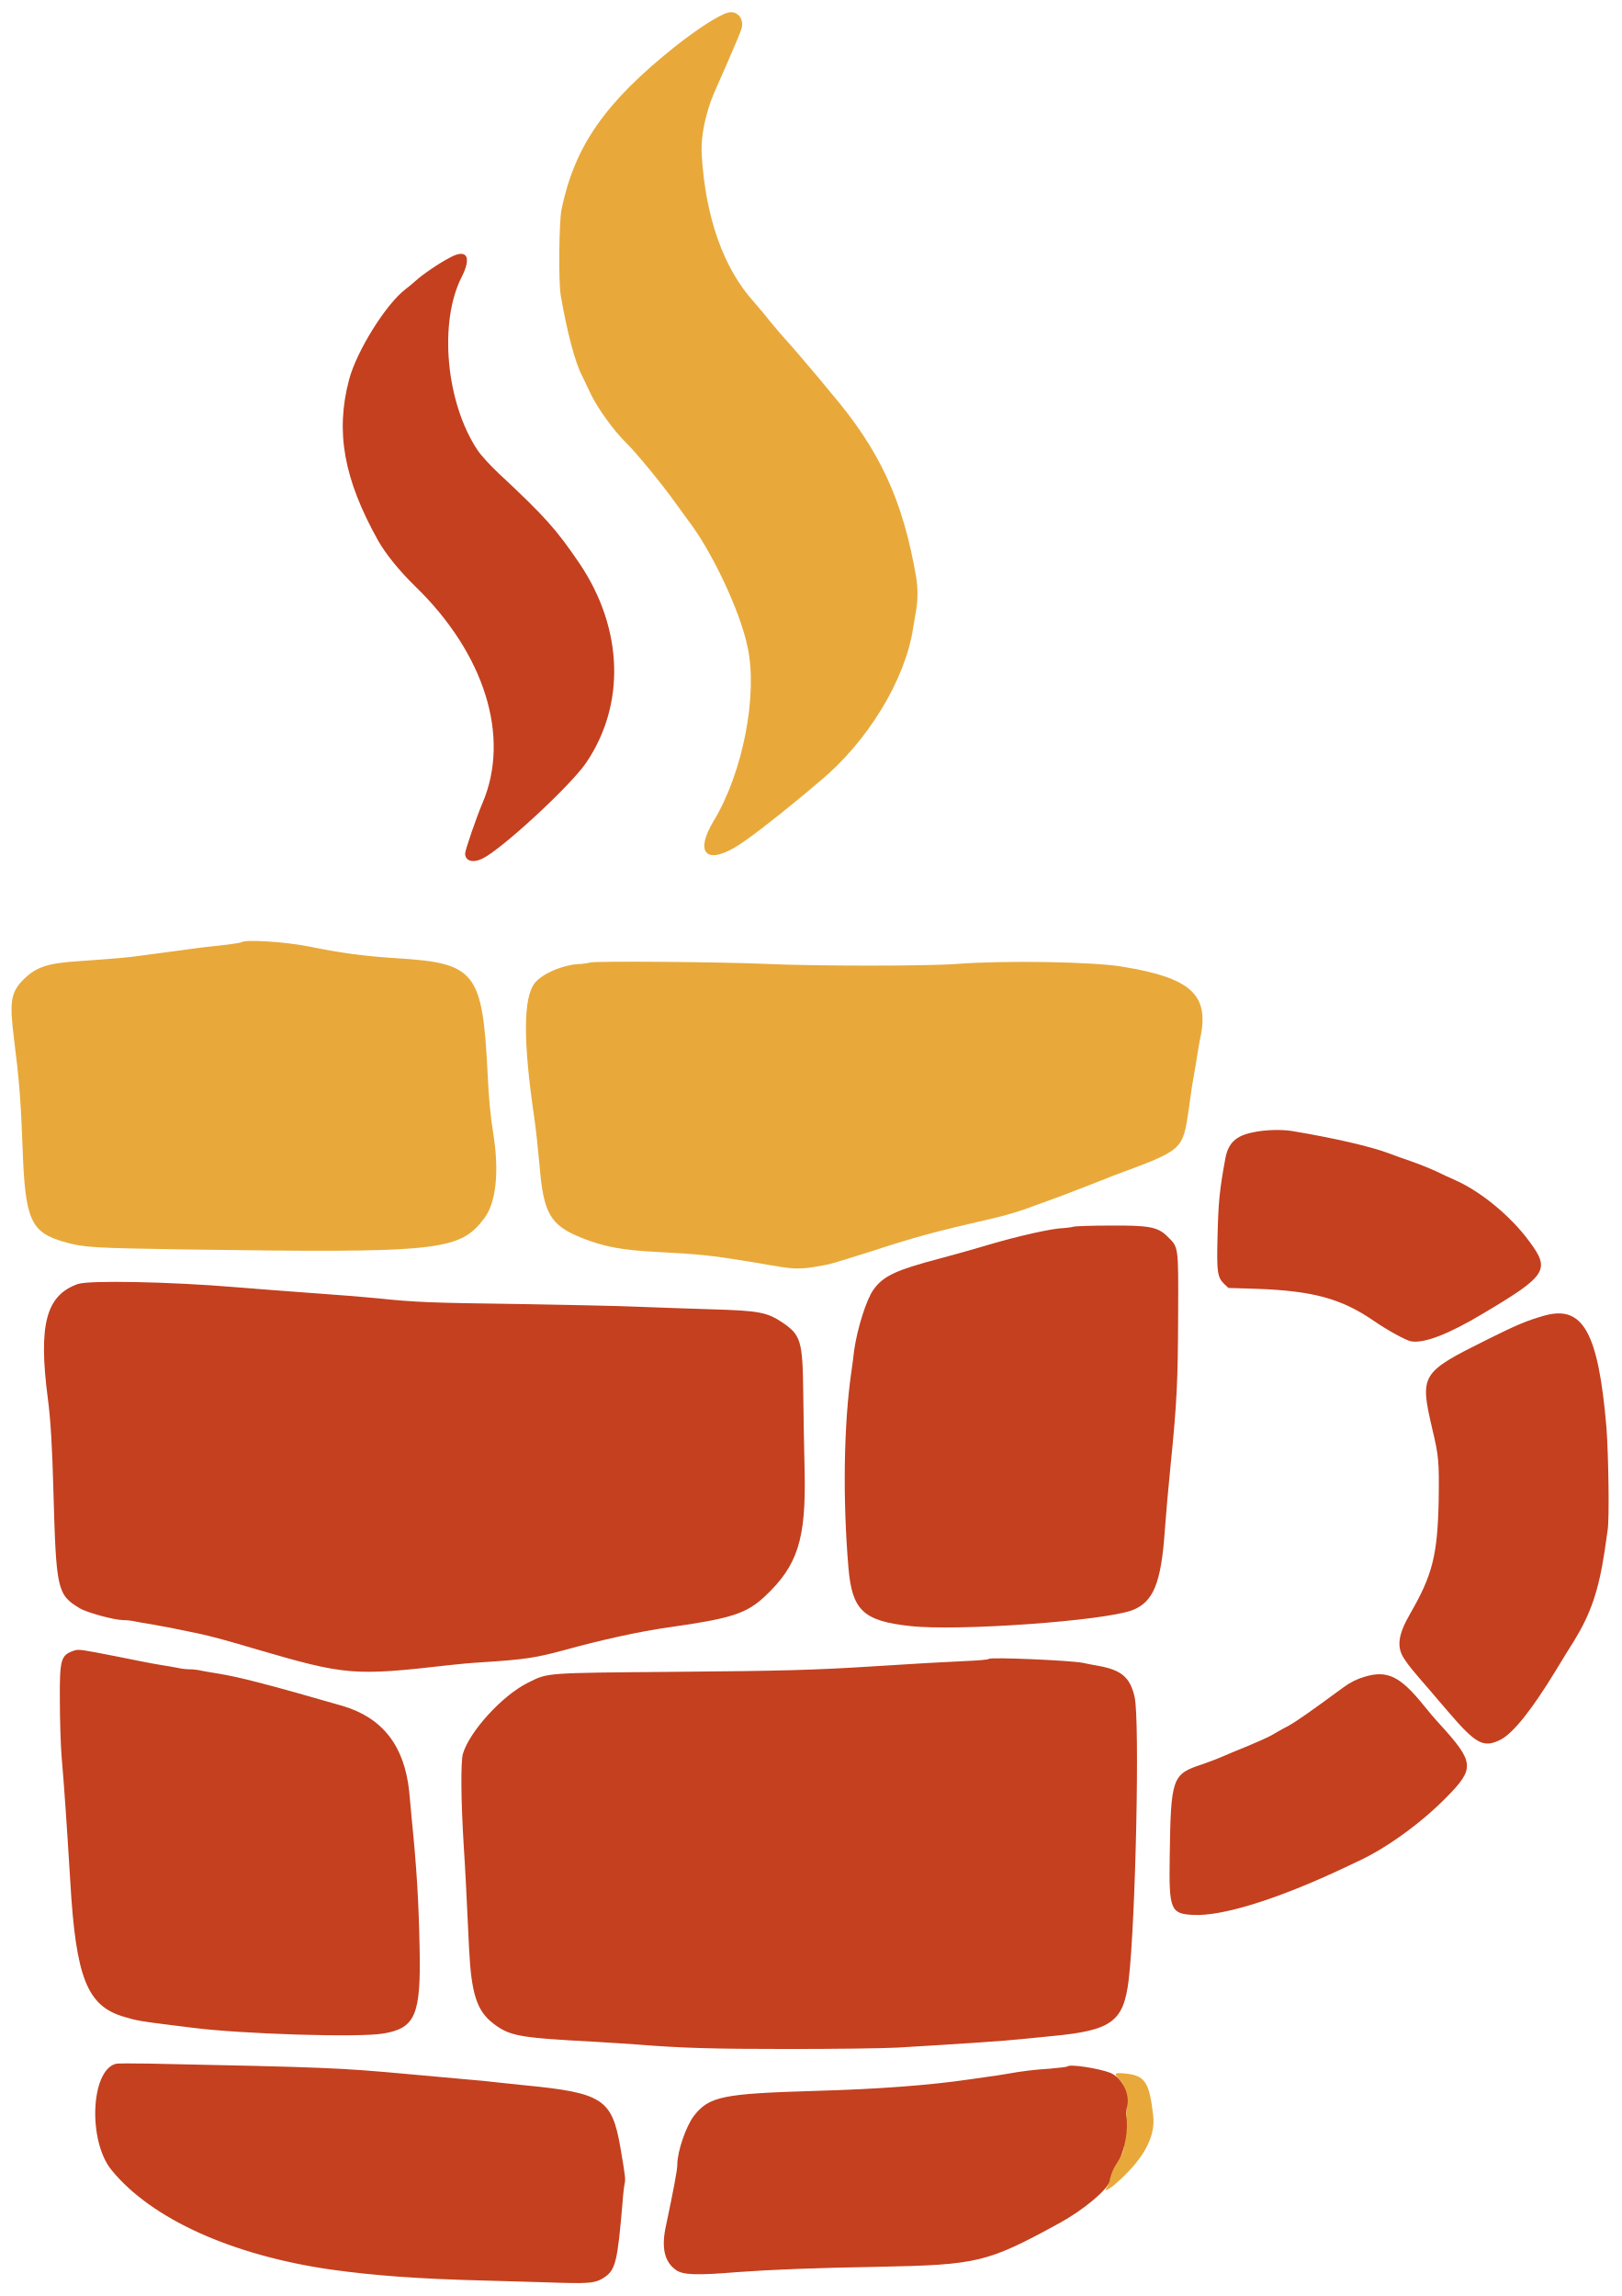
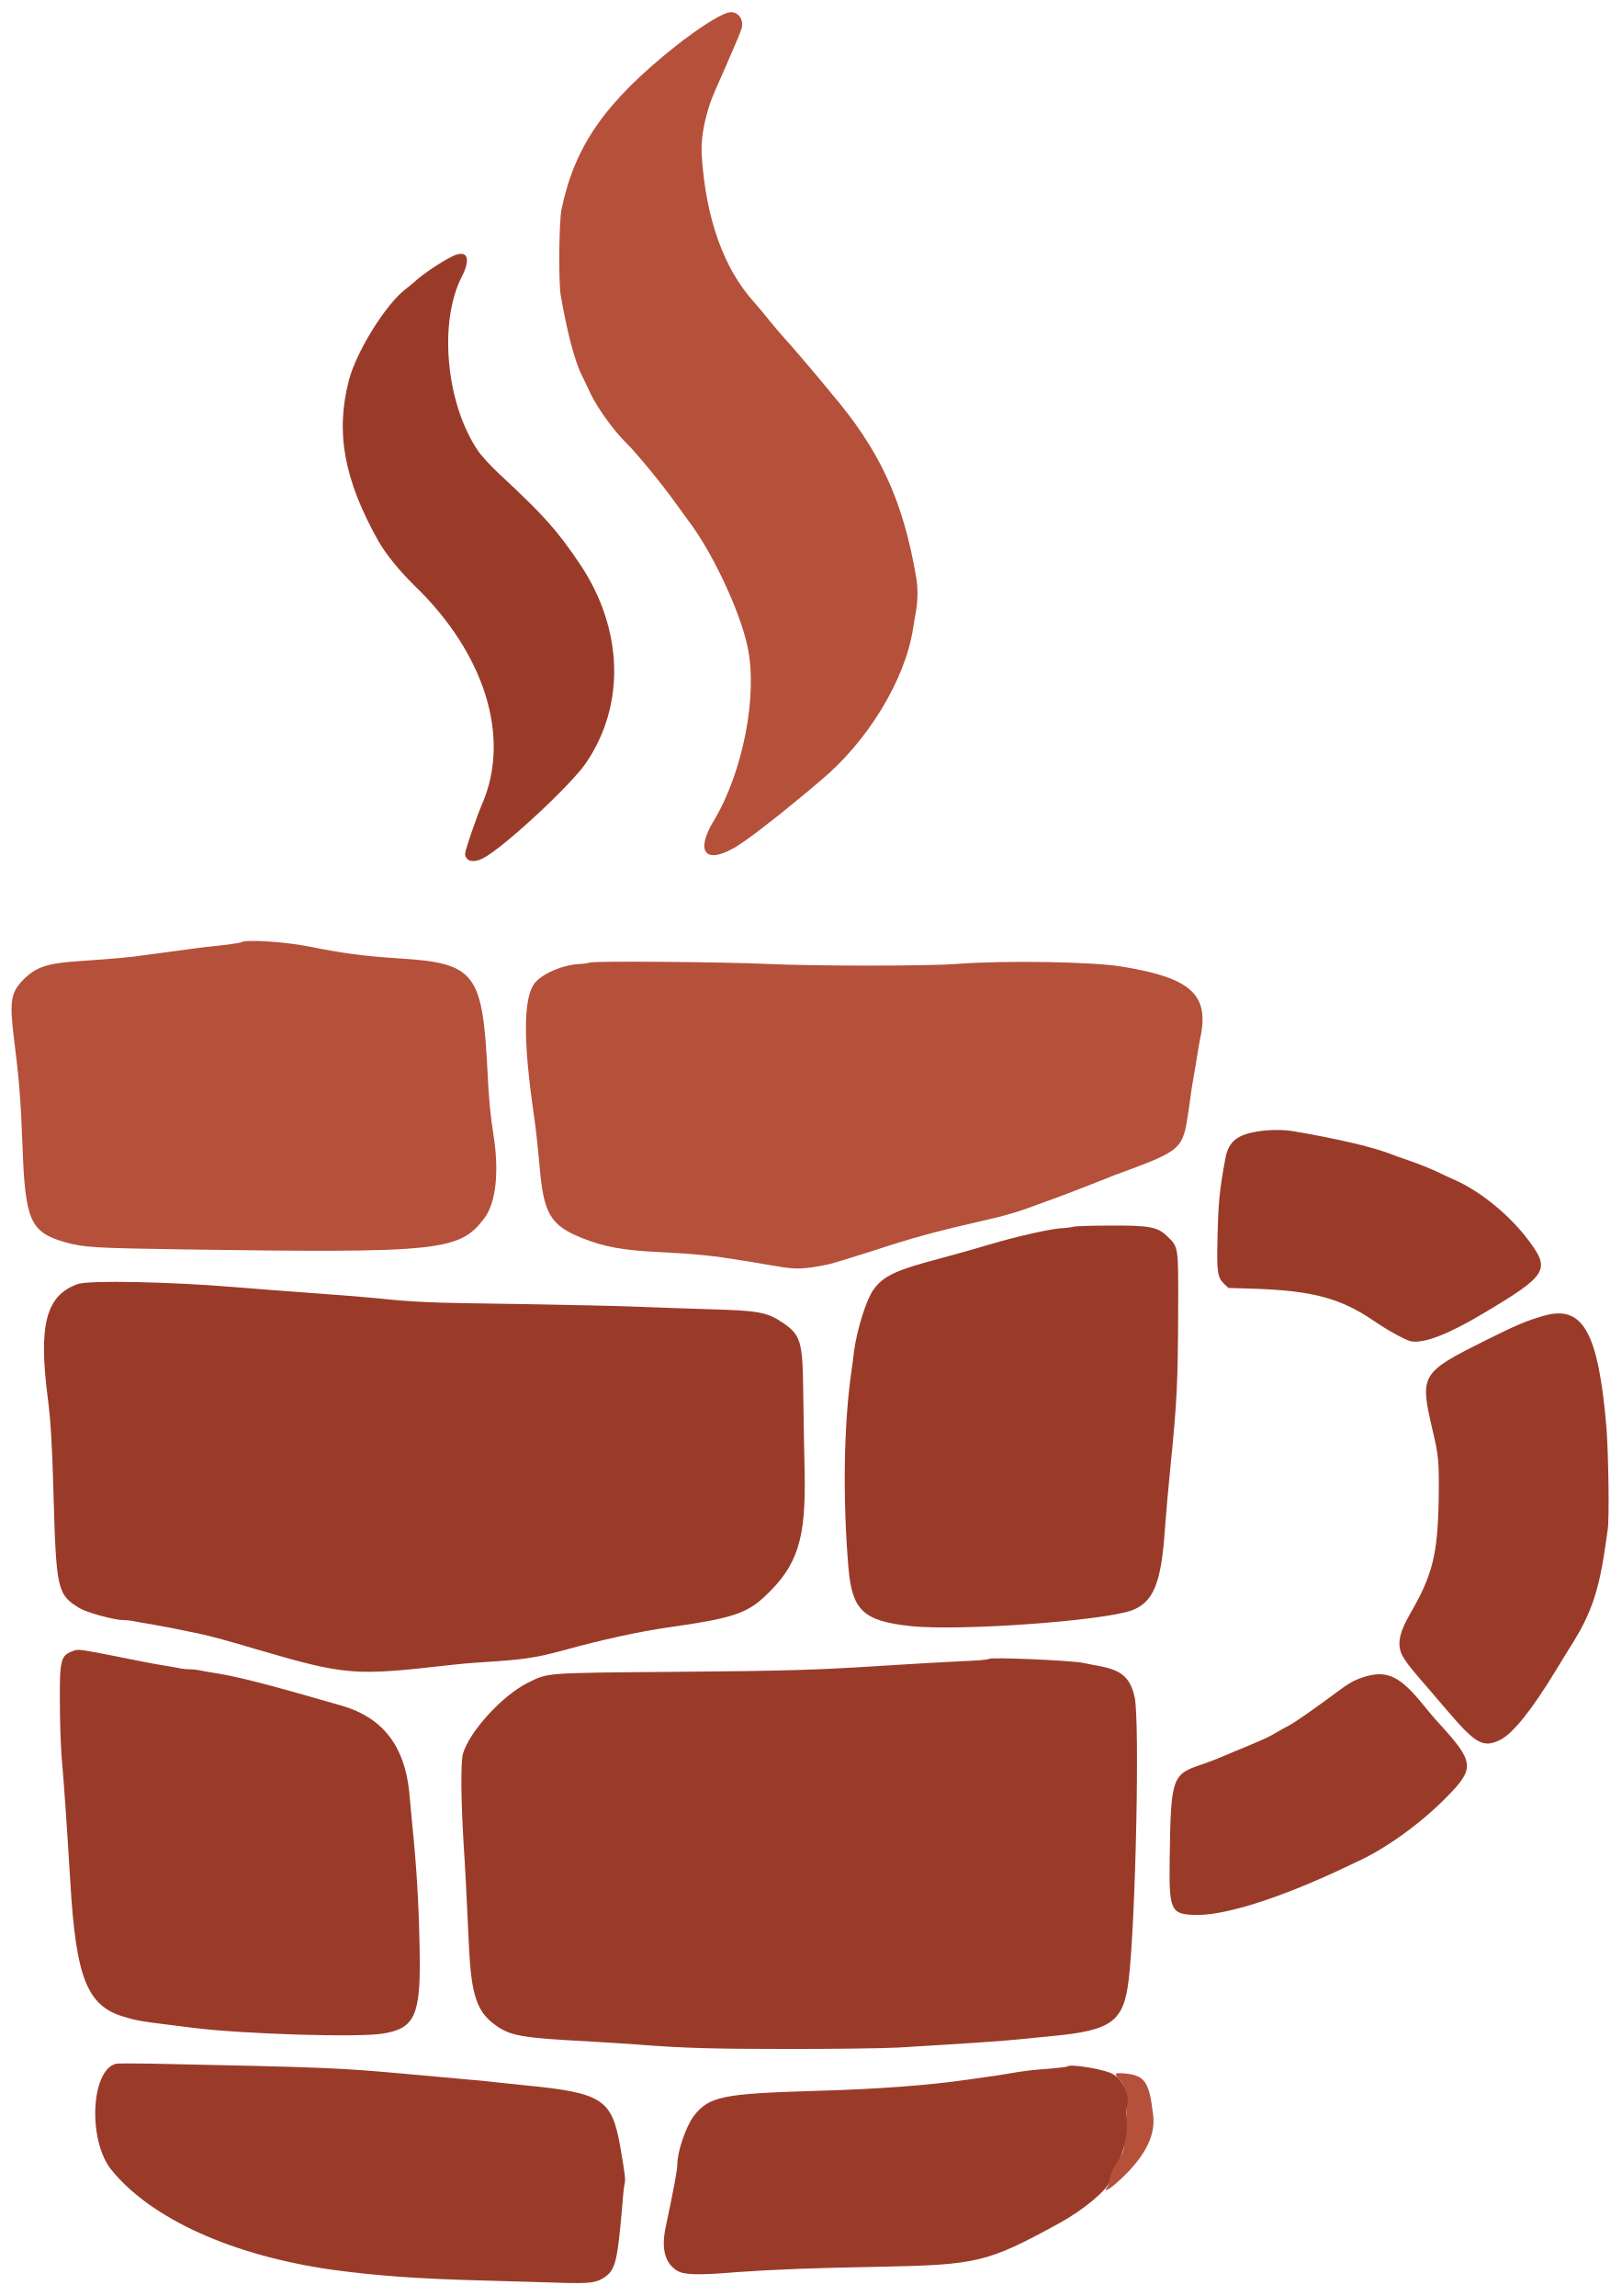
<svg xmlns="http://www.w3.org/2000/svg" viewBox="1216 106 577 817" width="577" height="817">
-   <path d="M 1475 110.5 C 1471.7 111.4, 1464.3 116.2, 1456.4 122.4 C 1431.3 142.4, 1420.5 157.9, 1415.8 180.5 C 1414.9 184.8, 1414.7 206.2, 1415.5 211 C 1417.7 223.8, 1420.5 234.6, 1423 239.5 C 1423.5 240.5, 1424.9 243.4, 1426.1 246 C 1428.7 251.4, 1434.4 259.3, 1439 263.8 C 1442.3 267, 1451.6 278.3, 1456 284.5 C 1457.5 286.6, 1459.6 289.5, 1460.8 291.1 C 1469.3 302.1, 1479.4 323.6, 1482 336.2 C 1485.7 353.4, 1480.3 380.9, 1470 398 C 1463.3 409, 1466.9 413.7, 1477.4 407.6 C 1481.8 405, 1490.5 398.3, 1502 388.8 C 1503.3 387.7, 1505.9 385.5, 1507.8 383.9 C 1524.6 370, 1538.1 348, 1540.9 329.5 C 1541.3 327.4, 1541.7 324.5, 1542 323 C 1542.6 319.4, 1542.6 315.1, 1542 311.5 C 1537.3 284, 1529.1 266.2, 1511.5 245.6 C 1510.3 244.1, 1508.4 241.8, 1507.3 240.5 C 1501.7 233.9, 1498 229.5, 1495.5 226.8 C 1494 225.1, 1491.4 222.1, 1489.7 220 C 1488.1 217.9, 1485.6 215, 1484.3 213.5 C 1473.5 201.6, 1467.1 183.6, 1465.7 161.4 C 1465.4 156.3, 1466.1 151.1, 1468.1 144.5 C 1469 141.4, 1469.7 139.9, 1474.3 129.5 C 1478.7 119.3, 1479.4 117.7, 1479.9 116 C 1480.8 112.6, 1478.2 109.6, 1475 110.5 M 1301.9 441.3 C 1301.7 441.4, 1299.6 441.8, 1297.2 442.1 C 1291.5 442.7, 1286.3 443.3, 1281.5 444 C 1279.4 444.3, 1276.1 444.7, 1274 445 C 1271.9 445.3, 1268.6 445.7, 1266.5 446 C 1262.8 446.6, 1256.9 447.1, 1244.3 448 C 1232.9 448.7, 1228.9 450.1, 1224.5 454.4 C 1219.8 459.1, 1219.3 462.3, 1221 475.8 C 1222.8 490, 1223.4 497.5, 1224 513.5 C 1224.9 540.3, 1226.8 544.5, 1239.1 548 C 1245.8 549.9, 1249.4 550.1, 1281.8 550.6 C 1372.9 551.9, 1379.5 551.2, 1388.4 539.4 C 1392.5 533.9, 1393.7 522.8, 1391.5 509.3 C 1390.5 502.9, 1389.9 496.9, 1389.5 488 C 1387.7 451.9, 1385.2 448.7, 1357.5 447 C 1345.2 446.2, 1337.9 445.2, 1325.9 442.8 C 1317.5 441.1, 1303 440.2, 1301.9 441.3 M 1426 448.5 C 1425.3 448.7, 1423.9 448.9, 1422.8 449 C 1416.7 449.1, 1408.9 452.4, 1406.2 455.9 C 1402.2 461.1, 1402.1 476.4, 1406 503 C 1406.7 507.8, 1407.4 514.4, 1408 521 C 1409.4 537.8, 1411.8 542, 1423 546.5 C 1431 549.7, 1437.7 550.9, 1450 551.5 C 1464.1 552.2, 1470.2 552.9, 1479.9 554.5 C 1481.6 554.8, 1484.4 555.2, 1486.1 555.5 C 1487.8 555.8, 1490.5 556.3, 1492 556.5 C 1499.3 557.8, 1501.8 557.7, 1510.8 555.9 C 1512.1 555.6, 1518.7 553.6, 1525.3 551.5 C 1541.9 546.1, 1547.3 544.6, 1570.3 539.3 C 1573.6 538.5, 1578.1 537.2, 1580.3 536.4 C 1582.5 535.6, 1586.1 534.3, 1588.3 533.5 C 1590.6 532.7, 1596.2 530.6, 1600.8 528.8 C 1605.5 527, 1610.7 524.9, 1612.5 524.2 C 1637.1 515.1, 1636.8 515.4, 1639 500.6 C 1639.3 498.6, 1639.7 495.4, 1640 493.4 C 1640.3 491.4, 1640.8 488.7, 1641 487.5 C 1641.2 486.3, 1641.7 483.6, 1642 481.5 C 1642.3 479.4, 1642.8 476.8, 1643 475.7 C 1646.5 460.1, 1640 454, 1615.5 450 C 1605.1 448.2, 1573.4 447.7, 1556.5 449 C 1546.2 449.8, 1506 449.8, 1488.8 449 C 1473.4 448.3, 1427.7 447.9, 1426 448.5 M 1613 844.1 C 1613 844.5, 1613.7 845.4, 1614.4 846.1 C 1616.9 848.5, 1617.3 853.1, 1616.2 867 C 1615.9 871.5, 1615.7 871.9, 1613.7 875 C 1612.3 877.1, 1611.3 879.2, 1611 881 C 1610.7 882.4, 1610.2 884, 1609.9 884.3 C 1608.4 886.1, 1610.3 885.4, 1612.9 883.1 C 1622.8 874.5, 1627.3 866.4, 1626.3 858.6 C 1624.9 846.7, 1623.4 844.5, 1616.1 843.8 C 1613.8 843.6, 1613 843.7, 1613 844.1" fill="#E8A93A" fill-rule="evenodd" />
-   <path d="M 1376.2 197.6 C 1372.3 199.6, 1366.3 203.7, 1363.8 206 C 1362.7 207, 1361.1 208.3, 1360.3 208.9 C 1353.4 214.1, 1342.9 230.9, 1340.2 241.1 C 1335.3 259.7, 1338.3 276.4, 1350.5 298.3 C 1353.3 303.2, 1357.9 308.9, 1363.6 314.5 C 1388.5 338.6, 1397.7 368.2, 1387.7 391.7 C 1385.6 396.6, 1381.5 408.5, 1381.5 409.7 C 1381.5 412.4, 1384.3 413.2, 1387.7 411.5 C 1394.5 408.2, 1418.9 385.7, 1424.5 377.5 C 1438.6 356.8, 1437.8 329.9, 1422.4 306.8 C 1414 294.4, 1409.9 289.8, 1393.5 274.5 C 1390.7 271.9, 1387.3 268.2, 1386 266.3 C 1374.7 249.5, 1372 220.7, 1380.3 204.5 C 1383.9 197.4, 1382.1 194.4, 1376.2 197.6 M 1661.5 509 C 1655.7 510.2, 1653 512.8, 1652 518.2 C 1649.9 529.6, 1649.5 533.7, 1649.2 546.6 C 1648.9 558.6, 1649.2 560.5, 1651.5 562.8 L 1653.1 564.3 1662.9 564.6 C 1682.9 565.3, 1693.2 568, 1704.8 576 C 1709.6 579.3, 1716.3 583, 1718.1 583.3 C 1722.8 584.1, 1731.5 580.7, 1743.7 573.4 C 1766.4 559.9, 1767.7 557.9, 1760.2 547.8 C 1753.7 538.9, 1743 530, 1733.7 525.9 C 1732.1 525.2, 1729 523.8, 1726.8 522.7 C 1724.6 521.7, 1720.6 520.1, 1718 519.2 C 1715.4 518.3, 1711.7 517, 1709.9 516.3 C 1703.8 514, 1690.9 511, 1676 508.5 C 1671.9 507.8, 1665.8 508, 1661.5 509 M 1598 542.5 C 1597.3 542.7, 1595.8 542.9, 1594.5 543 C 1590.8 543, 1578.3 545.8, 1567.5 549 C 1561.9 550.7, 1554.2 552.8, 1550.5 553.8 C 1534.9 557.9, 1530.3 560, 1526.8 564.9 C 1524.3 568.3, 1521 578.8, 1519.9 586.6 C 1519.7 588.5, 1519.3 591.6, 1519 593.6 C 1516.2 612.6, 1515.8 639.4, 1517.9 664 C 1519.2 679, 1523.2 682.8, 1539.8 684.6 C 1556.6 686.5, 1608.5 682.8, 1618.8 679 C 1626.4 676.1, 1629.2 669.4, 1630.5 650 C 1631 643.5, 1631.6 636.4, 1632.5 627.5 C 1634.8 604.8, 1635.1 597.5, 1635.2 573.8 C 1635.3 548.9, 1635.4 549.9, 1631.2 545.8 C 1627.9 542.6, 1624.8 542, 1611.1 542.1 C 1604.6 542.1, 1598.7 542.3, 1598 542.5 M 1243.7 562.9 C 1232.4 566.9, 1229.6 577.3, 1233 603.5 C 1234 610.9, 1234.6 621, 1235 636.5 C 1236 671.8, 1236.3 673.4, 1244.4 678.3 C 1246.9 679.8, 1256.7 682.5, 1259.9 682.5 C 1261.1 682.5, 1263 682.7, 1264.2 683 C 1265.3 683.2, 1267.9 683.7, 1270 684 C 1273.5 684.6, 1278.3 685.5, 1286.8 687.3 C 1290.6 688.1, 1298 690.1, 1307 692.8 C 1339.1 702.2, 1341.9 702.4, 1376 698.5 C 1378.6 698.2, 1383.8 697.7, 1387.5 697.5 C 1403 696.5, 1406.5 695.9, 1416.3 693.3 C 1429.6 689.6, 1443.6 686.5, 1454.4 685 C 1476.2 681.9, 1481.6 680.2, 1488.2 674 C 1499.8 663.1, 1502.8 653.8, 1502.3 629.8 C 1502.1 621.8, 1501.9 609, 1501.8 601.3 C 1501.6 583.1, 1500.9 581, 1494.4 576.6 C 1488.9 572.9, 1485.9 572.4, 1469.3 571.9 C 1461.3 571.7, 1449.6 571.2, 1443.3 571 C 1436.9 570.7, 1417.2 570.3, 1399.5 570 C 1369.3 569.6, 1363.9 569.4, 1350.5 568 C 1345.4 567.5, 1339.5 567, 1325.5 566 C 1316 565.3, 1306.8 564.6, 1299.5 564 C 1276.8 562.1, 1247.7 561.5, 1243.7 562.9 M 1765.3 574.2 C 1759.6 575.8, 1755.5 577.5, 1745.3 582.6 C 1721.4 594.5, 1721.1 595, 1725.7 614.8 C 1727.9 624, 1728.1 626.1, 1727.9 640 C 1727.5 659.3, 1725.7 666.5, 1717.7 680.3 C 1713.4 687.8, 1712.8 692.2, 1715.8 696.5 C 1717.3 698.8, 1718.8 700.6, 1724.8 707.5 C 1726.1 709.1, 1729.1 712.5, 1731.3 715.1 C 1741.2 726.7, 1743.9 728.1, 1750 725 C 1754.4 722.7, 1761 714.5, 1769.4 700.7 C 1771.6 697.1, 1774.5 692.3, 1776 690 C 1782 680.2, 1784.8 672.2, 1787 657.6 C 1787.3 655.6, 1787.7 652.5, 1788 650.6 C 1788.7 646.8, 1788.3 623.3, 1787.6 614 C 1784.7 579.9, 1779.2 570.2, 1765.3 574.2 M 1242.5 693.3 C 1237.6 694.9, 1237.2 696.3, 1237.3 711.3 C 1237.3 718.1, 1237.6 726.9, 1237.9 730.8 C 1238.9 742.4, 1239.7 754.3, 1241 775.4 C 1243 809.9, 1247 819.9, 1260.3 823.7 C 1264.5 825, 1266.5 825.3, 1276.1 826.5 C 1278.3 826.8, 1281.9 827.2, 1284.1 827.5 C 1301.8 829.8, 1343.8 831.1, 1352.4 829.6 C 1363.8 827.7, 1365.8 823, 1365.3 799.2 C 1365 782.7, 1364.2 769.9, 1362.5 753.3 C 1362.3 750.5, 1361.8 746.1, 1361.6 743.5 C 1359.9 727.2, 1352.1 717.2, 1337.8 713 C 1311.5 705.4, 1301 702.7, 1293.5 701.5 C 1291.4 701.2, 1288.8 700.7, 1287.7 700.5 C 1286.5 700.2, 1284.6 700, 1283.5 700 C 1282.4 700, 1280.5 699.8, 1279.3 699.5 C 1278.2 699.3, 1275.6 698.8, 1273.5 698.5 C 1271.4 698.2, 1264.2 696.8, 1257.4 695.4 C 1245.2 693, 1244 692.8, 1242.5 693.3 M 1567.8 696.3 C 1567.6 696.6, 1563.6 696.9, 1558.8 697.1 C 1550.6 697.5, 1542.8 697.9, 1525.8 699 C 1506.7 700.2, 1494.9 700.6, 1455.5 700.9 C 1409.1 701.3, 1411.1 701.2, 1403.8 704.8 C 1394.6 709.4, 1383 722.2, 1380.7 730.1 C 1379.9 733.3, 1380 746.4, 1381 762.8 C 1381.5 770.3, 1381.9 778, 1382.9 799.3 C 1383.7 815.6, 1385.7 821.6, 1391.6 826.1 C 1397.4 830.5, 1400.7 831.1, 1427 832.5 C 1431.8 832.8, 1438.8 833.2, 1442.5 833.5 C 1459 834.8, 1469.6 835.1, 1496.8 835.1 C 1512.7 835.1, 1530.1 834.9, 1535.5 834.6 C 1557.3 833.3, 1573 832.3, 1580.4 831.5 C 1583.2 831.2, 1587.7 830.8, 1590.4 830.5 C 1611.6 828.5, 1615.8 825.4, 1617.6 810.5 C 1620.1 789.6, 1621.6 717.8, 1619.7 709.8 C 1618.1 702.9, 1615.1 700.3, 1607 698.8 C 1604.7 698.4, 1602.1 697.9, 1601.3 697.7 C 1596.5 696.8, 1568.6 695.6, 1567.8 696.3 M 1701.4 702.7 C 1698.7 703.5, 1696.5 704.6, 1693.9 706.5 C 1682.2 715.1, 1677.5 718.4, 1674.3 720.2 C 1672.3 721.2, 1669.6 722.8, 1668.2 723.6 C 1666.7 724.4, 1663.1 726, 1660.2 727.2 C 1657.2 728.4, 1652.9 730.2, 1650.6 731.2 C 1648.3 732.2, 1645.2 733.3, 1643.8 733.8 C 1633 737.3, 1632.6 738.5, 1632.2 766.8 C 1631.9 785.6, 1632.5 787, 1640.6 787.4 C 1650.6 787.9, 1669.3 782.2, 1691.8 771.8 C 1694 770.8, 1697.3 769.2, 1699.2 768.3 C 1709.1 763.8, 1721.7 754.7, 1730.6 745.6 C 1740.9 735.2, 1740.7 733.1, 1728 719.2 C 1726.5 717.6, 1723.9 714.5, 1722.3 712.5 C 1714.1 702.4, 1709.5 700.2, 1701.4 702.7 M 1257.1 840.4 C 1248.2 843, 1247.3 868, 1255.7 878.2 C 1269.9 895.6, 1298.5 908.5, 1333.8 913.6 C 1348.9 915.7, 1364.5 916.9, 1388.3 917.5 C 1397.9 917.8, 1410.2 918.1, 1415.6 918.3 C 1426.1 918.6, 1428.1 918.3, 1431 916.4 C 1435 913.7, 1435.7 911, 1437.5 889.8 C 1437.7 886.7, 1438.1 883.6, 1438.3 882.8 C 1438.6 881.4, 1438.4 879.8, 1436.7 869.9 C 1433.7 852.9, 1430.4 850.7, 1402.5 848 C 1399.9 847.7, 1395.6 847.3, 1393 847 C 1390.4 846.7, 1385.8 846.2, 1382.9 846 C 1373 845.1, 1366.3 844.5, 1360.8 844 C 1336.6 841.8, 1332.2 841.6, 1269 840.3 C 1263.1 840.2, 1257.7 840.2, 1257.1 840.4 M 1595.8 841.3 C 1595.7 841.5, 1592.9 841.8, 1589.6 842.1 C 1583.8 842.5, 1580.2 842.9, 1574 844 C 1572.2 844.3, 1569.2 844.8, 1567.4 845 C 1565.5 845.3, 1562.4 845.7, 1560.4 846 C 1546.7 848, 1528.3 849.4, 1506.5 850 C 1473.2 851, 1468.4 851.9, 1462.9 858.9 C 1460.1 862.6, 1457 871.5, 1457 876.2 C 1457 878.2, 1455.6 885.5, 1453 897.8 C 1451.2 905.8, 1452.4 910.9, 1456.6 913.8 C 1459 915.5, 1464 915.7, 1478.3 914.5 C 1490.8 913.6, 1505.7 913, 1529 912.6 C 1563.9 911.9, 1567.3 911.1, 1592.9 897.1 C 1601.5 892.4, 1610.1 885.2, 1610.8 882.2 C 1611.4 879.2, 1612.1 877.7, 1614.1 874.6 C 1616.2 871.3, 1617.6 863.3, 1616.7 858.9 C 1616.6 858.2, 1616.7 856.7, 1617 855.7 C 1618.2 851.3, 1615.3 845.4, 1611.1 843.6 C 1607 842, 1596.8 840.4, 1595.8 841.3" fill="#C4401F" fill-rule="evenodd" />
+   <path d="M 1475 110.5 C 1471.7 111.4, 1464.3 116.2, 1456.4 122.4 C 1431.3 142.4, 1420.5 157.9, 1415.8 180.5 C 1414.9 184.8, 1414.7 206.2, 1415.5 211 C 1417.7 223.8, 1420.5 234.6, 1423 239.5 C 1423.5 240.5, 1424.9 243.4, 1426.1 246 C 1428.7 251.4, 1434.4 259.3, 1439 263.8 C 1442.3 267, 1451.6 278.3, 1456 284.5 C 1457.5 286.6, 1459.6 289.5, 1460.8 291.1 C 1469.3 302.1, 1479.4 323.6, 1482 336.2 C 1485.7 353.4, 1480.3 380.9, 1470 398 C 1463.3 409, 1466.9 413.7, 1477.4 407.6 C 1481.8 405, 1490.5 398.3, 1502 388.8 C 1503.3 387.7, 1505.9 385.5, 1507.8 383.9 C 1524.6 370, 1538.1 348, 1540.9 329.5 C 1541.3 327.4, 1541.7 324.5, 1542 323 C 1542.6 319.4, 1542.6 315.1, 1542 311.5 C 1537.3 284, 1529.1 266.2, 1511.5 245.6 C 1510.3 244.1, 1508.4 241.8, 1507.3 240.5 C 1501.7 233.9, 1498 229.5, 1495.5 226.8 C 1494 225.1, 1491.4 222.1, 1489.7 220 C 1488.1 217.9, 1485.6 215, 1484.3 213.5 C 1473.5 201.6, 1467.1 183.6, 1465.7 161.4 C 1465.4 156.3, 1466.1 151.1, 1468.1 144.5 C 1469 141.4, 1469.7 139.9, 1474.3 129.5 C 1478.7 119.3, 1479.4 117.7, 1479.9 116 C 1480.8 112.6, 1478.2 109.6, 1475 110.5 M 1301.9 441.3 C 1301.7 441.4, 1299.6 441.8, 1297.2 442.1 C 1291.5 442.7, 1286.3 443.3, 1281.5 444 C 1279.4 444.3, 1276.1 444.7, 1274 445 C 1271.9 445.3, 1268.6 445.7, 1266.5 446 C 1262.8 446.6, 1256.9 447.1, 1244.3 448 C 1232.9 448.7, 1228.9 450.1, 1224.5 454.4 C 1219.8 459.1, 1219.3 462.3, 1221 475.8 C 1222.8 490, 1223.4 497.5, 1224 513.5 C 1224.9 540.3, 1226.8 544.5, 1239.1 548 C 1245.8 549.9, 1249.4 550.1, 1281.8 550.6 C 1372.9 551.9, 1379.5 551.2, 1388.4 539.4 C 1392.5 533.9, 1393.7 522.8, 1391.5 509.3 C 1390.5 502.9, 1389.9 496.9, 1389.5 488 C 1387.7 451.9, 1385.2 448.7, 1357.5 447 C 1345.2 446.2, 1337.9 445.2, 1325.9 442.8 C 1317.5 441.1, 1303 440.2, 1301.9 441.3 M 1426 448.5 C 1425.3 448.7, 1423.9 448.9, 1422.8 449 C 1416.7 449.1, 1408.9 452.4, 1406.2 455.9 C 1402.2 461.1, 1402.1 476.4, 1406 503 C 1406.7 507.8, 1407.4 514.4, 1408 521 C 1409.4 537.8, 1411.8 542, 1423 546.5 C 1431 549.7, 1437.7 550.9, 1450 551.5 C 1464.1 552.2, 1470.2 552.9, 1479.9 554.5 C 1481.6 554.8, 1484.4 555.2, 1486.1 555.5 C 1487.8 555.8, 1490.5 556.3, 1492 556.5 C 1499.3 557.8, 1501.8 557.7, 1510.8 555.9 C 1512.1 555.6, 1518.7 553.6, 1525.3 551.5 C 1541.9 546.1, 1547.3 544.6, 1570.3 539.3 C 1573.6 538.5, 1578.1 537.2, 1580.3 536.4 C 1582.5 535.6, 1586.1 534.3, 1588.3 533.5 C 1590.6 532.7, 1596.2 530.6, 1600.8 528.8 C 1605.5 527, 1610.7 524.9, 1612.5 524.2 C 1637.1 515.1, 1636.8 515.4, 1639 500.6 C 1639.3 498.6, 1639.7 495.4, 1640 493.4 C 1640.3 491.4, 1640.8 488.7, 1641 487.5 C 1641.2 486.3, 1641.7 483.6, 1642 481.5 C 1642.3 479.4, 1642.8 476.8, 1643 475.7 C 1646.5 460.1, 1640 454, 1615.5 450 C 1605.1 448.2, 1573.4 447.7, 1556.5 449 C 1546.2 449.8, 1506 449.8, 1488.8 449 C 1473.4 448.3, 1427.7 447.9, 1426 448.5 M 1613 844.1 C 1613 844.5, 1613.7 845.4, 1614.4 846.1 C 1616.9 848.5, 1617.3 853.1, 1616.2 867 C 1615.9 871.5, 1615.7 871.9, 1613.7 875 C 1612.3 877.1, 1611.3 879.2, 1611 881 C 1610.7 882.4, 1610.2 884, 1609.9 884.3 C 1608.4 886.1, 1610.3 885.4, 1612.9 883.1 C 1622.8 874.5, 1627.3 866.4, 1626.3 858.6 C 1624.9 846.7, 1623.4 844.5, 1616.1 843.8 C 1613.8 843.6, 1613 843.7, 1613 844.1" fill="#B5503A" fill-rule="evenodd" />
+   <path d="M 1376.2 197.6 C 1372.3 199.6, 1366.3 203.7, 1363.8 206 C 1362.7 207, 1361.1 208.3, 1360.3 208.9 C 1353.4 214.1, 1342.9 230.9, 1340.2 241.1 C 1335.3 259.7, 1338.3 276.4, 1350.5 298.3 C 1353.3 303.2, 1357.9 308.9, 1363.6 314.5 C 1388.5 338.6, 1397.7 368.2, 1387.7 391.7 C 1385.6 396.6, 1381.5 408.5, 1381.5 409.7 C 1381.5 412.4, 1384.3 413.2, 1387.7 411.5 C 1394.5 408.2, 1418.9 385.7, 1424.5 377.5 C 1438.6 356.8, 1437.8 329.9, 1422.4 306.8 C 1414 294.4, 1409.9 289.8, 1393.5 274.5 C 1390.7 271.9, 1387.3 268.2, 1386 266.3 C 1374.7 249.5, 1372 220.7, 1380.3 204.5 C 1383.9 197.4, 1382.1 194.4, 1376.2 197.6 M 1661.5 509 C 1655.7 510.2, 1653 512.8, 1652 518.2 C 1649.9 529.6, 1649.5 533.7, 1649.2 546.6 C 1648.9 558.6, 1649.2 560.5, 1651.5 562.8 L 1653.1 564.3 1662.9 564.6 C 1682.9 565.3, 1693.2 568, 1704.8 576 C 1709.6 579.3, 1716.3 583, 1718.1 583.3 C 1722.8 584.1, 1731.5 580.7, 1743.7 573.4 C 1766.4 559.9, 1767.7 557.9, 1760.2 547.8 C 1753.7 538.9, 1743 530, 1733.7 525.9 C 1732.1 525.2, 1729 523.8, 1726.8 522.7 C 1724.6 521.7, 1720.6 520.1, 1718 519.2 C 1715.4 518.3, 1711.7 517, 1709.9 516.3 C 1703.8 514, 1690.9 511, 1676 508.5 C 1671.9 507.8, 1665.8 508, 1661.5 509 M 1598 542.5 C 1597.3 542.7, 1595.8 542.9, 1594.5 543 C 1590.8 543, 1578.3 545.8, 1567.5 549 C 1561.9 550.7, 1554.2 552.8, 1550.5 553.8 C 1534.9 557.9, 1530.3 560, 1526.8 564.9 C 1524.3 568.3, 1521 578.8, 1519.9 586.6 C 1519.7 588.5, 1519.3 591.6, 1519 593.6 C 1516.2 612.6, 1515.8 639.4, 1517.9 664 C 1519.2 679, 1523.2 682.8, 1539.8 684.6 C 1556.6 686.5, 1608.5 682.8, 1618.8 679 C 1626.4 676.1, 1629.2 669.4, 1630.5 650 C 1631 643.5, 1631.6 636.4, 1632.5 627.5 C 1634.8 604.8, 1635.1 597.5, 1635.2 573.8 C 1635.3 548.9, 1635.4 549.9, 1631.2 545.8 C 1627.9 542.6, 1624.8 542, 1611.1 542.1 C 1604.6 542.1, 1598.7 542.3, 1598 542.5 M 1243.7 562.9 C 1232.4 566.9, 1229.6 577.3, 1233 603.5 C 1234 610.9, 1234.6 621, 1235 636.5 C 1236 671.8, 1236.3 673.4, 1244.4 678.3 C 1246.9 679.8, 1256.7 682.5, 1259.9 682.5 C 1261.1 682.5, 1263 682.7, 1264.2 683 C 1265.3 683.2, 1267.9 683.7, 1270 684 C 1273.5 684.6, 1278.3 685.5, 1286.8 687.3 C 1290.6 688.1, 1298 690.1, 1307 692.8 C 1339.1 702.2, 1341.9 702.4, 1376 698.5 C 1378.6 698.2, 1383.8 697.7, 1387.5 697.5 C 1403 696.5, 1406.5 695.9, 1416.3 693.3 C 1429.6 689.6, 1443.6 686.5, 1454.4 685 C 1476.2 681.9, 1481.6 680.2, 1488.2 674 C 1499.8 663.1, 1502.8 653.8, 1502.3 629.8 C 1502.1 621.8, 1501.9 609, 1501.8 601.3 C 1501.6 583.1, 1500.9 581, 1494.4 576.6 C 1488.9 572.9, 1485.9 572.4, 1469.3 571.9 C 1461.3 571.7, 1449.6 571.2, 1443.3 571 C 1436.9 570.7, 1417.2 570.3, 1399.5 570 C 1369.3 569.6, 1363.9 569.4, 1350.5 568 C 1345.4 567.5, 1339.5 567, 1325.5 566 C 1316 565.3, 1306.8 564.6, 1299.5 564 C 1276.8 562.1, 1247.7 561.5, 1243.7 562.9 M 1765.3 574.2 C 1759.6 575.8, 1755.5 577.5, 1745.3 582.6 C 1721.4 594.5, 1721.1 595, 1725.7 614.8 C 1727.9 624, 1728.1 626.1, 1727.9 640 C 1727.5 659.3, 1725.7 666.5, 1717.7 680.3 C 1713.4 687.8, 1712.8 692.2, 1715.8 696.5 C 1717.3 698.8, 1718.8 700.6, 1724.8 707.5 C 1726.1 709.1, 1729.1 712.5, 1731.3 715.1 C 1741.2 726.7, 1743.9 728.1, 1750 725 C 1754.4 722.7, 1761 714.5, 1769.4 700.7 C 1771.6 697.1, 1774.5 692.3, 1776 690 C 1782 680.2, 1784.8 672.2, 1787 657.6 C 1787.3 655.6, 1787.7 652.5, 1788 650.6 C 1788.7 646.8, 1788.3 623.3, 1787.6 614 C 1784.7 579.9, 1779.2 570.2, 1765.3 574.2 M 1242.5 693.3 C 1237.6 694.9, 1237.2 696.3, 1237.3 711.3 C 1237.3 718.1, 1237.6 726.9, 1237.9 730.8 C 1238.9 742.4, 1239.7 754.3, 1241 775.4 C 1243 809.9, 1247 819.9, 1260.3 823.7 C 1264.5 825, 1266.5 825.3, 1276.1 826.5 C 1278.3 826.8, 1281.9 827.2, 1284.1 827.5 C 1301.8 829.8, 1343.8 831.1, 1352.4 829.6 C 1363.8 827.7, 1365.8 823, 1365.3 799.2 C 1365 782.7, 1364.2 769.9, 1362.5 753.3 C 1362.3 750.5, 1361.8 746.1, 1361.6 743.5 C 1359.9 727.2, 1352.1 717.2, 1337.8 713 C 1311.5 705.4, 1301 702.7, 1293.5 701.5 C 1291.4 701.2, 1288.8 700.7, 1287.7 700.5 C 1286.5 700.2, 1284.6 700, 1283.5 700 C 1282.4 700, 1280.5 699.8, 1279.3 699.5 C 1278.2 699.3, 1275.6 698.8, 1273.5 698.5 C 1271.4 698.2, 1264.2 696.8, 1257.4 695.4 C 1245.2 693, 1244 692.8, 1242.5 693.3 M 1567.8 696.3 C 1567.6 696.6, 1563.6 696.9, 1558.8 697.1 C 1550.6 697.5, 1542.8 697.9, 1525.8 699 C 1506.7 700.2, 1494.9 700.6, 1455.5 700.9 C 1409.1 701.3, 1411.1 701.2, 1403.8 704.8 C 1394.6 709.4, 1383 722.2, 1380.7 730.1 C 1379.9 733.3, 1380 746.4, 1381 762.8 C 1381.5 770.3, 1381.9 778, 1382.9 799.3 C 1383.7 815.6, 1385.7 821.6, 1391.6 826.1 C 1397.4 830.5, 1400.7 831.1, 1427 832.5 C 1431.8 832.8, 1438.8 833.2, 1442.5 833.5 C 1459 834.8, 1469.6 835.1, 1496.8 835.1 C 1512.7 835.1, 1530.1 834.9, 1535.5 834.6 C 1557.3 833.3, 1573 832.3, 1580.4 831.5 C 1583.2 831.2, 1587.7 830.8, 1590.4 830.5 C 1611.6 828.5, 1615.8 825.4, 1617.6 810.5 C 1620.1 789.6, 1621.6 717.8, 1619.7 709.8 C 1618.1 702.9, 1615.1 700.3, 1607 698.8 C 1604.7 698.4, 1602.1 697.9, 1601.3 697.7 C 1596.5 696.8, 1568.6 695.6, 1567.8 696.3 M 1701.4 702.7 C 1698.7 703.5, 1696.5 704.6, 1693.9 706.5 C 1682.2 715.1, 1677.5 718.4, 1674.3 720.2 C 1672.3 721.2, 1669.6 722.8, 1668.2 723.6 C 1666.7 724.4, 1663.1 726, 1660.2 727.2 C 1657.2 728.4, 1652.9 730.2, 1650.6 731.2 C 1648.3 732.2, 1645.2 733.3, 1643.8 733.8 C 1633 737.3, 1632.6 738.5, 1632.2 766.8 C 1631.9 785.6, 1632.5 787, 1640.6 787.4 C 1650.6 787.9, 1669.3 782.2, 1691.8 771.8 C 1694 770.8, 1697.3 769.2, 1699.2 768.3 C 1709.1 763.8, 1721.7 754.7, 1730.6 745.6 C 1740.9 735.2, 1740.7 733.1, 1728 719.2 C 1726.5 717.6, 1723.9 714.5, 1722.3 712.5 C 1714.1 702.4, 1709.5 700.2, 1701.4 702.7 M 1257.1 840.4 C 1248.2 843, 1247.3 868, 1255.7 878.2 C 1269.9 895.6, 1298.5 908.5, 1333.8 913.6 C 1348.9 915.7, 1364.5 916.9, 1388.3 917.5 C 1397.9 917.8, 1410.2 918.1, 1415.6 918.3 C 1426.1 918.6, 1428.1 918.3, 1431 916.4 C 1435 913.7, 1435.7 911, 1437.5 889.8 C 1437.7 886.7, 1438.1 883.6, 1438.3 882.8 C 1438.6 881.4, 1438.4 879.8, 1436.7 869.9 C 1433.7 852.9, 1430.4 850.7, 1402.5 848 C 1399.9 847.7, 1395.6 847.3, 1393 847 C 1390.4 846.7, 1385.8 846.2, 1382.9 846 C 1373 845.1, 1366.3 844.5, 1360.8 844 C 1336.6 841.8, 1332.2 841.6, 1269 840.3 C 1263.1 840.2, 1257.7 840.2, 1257.1 840.4 M 1595.8 841.3 C 1595.7 841.5, 1592.9 841.8, 1589.6 842.1 C 1583.8 842.5, 1580.2 842.9, 1574 844 C 1572.2 844.3, 1569.2 844.8, 1567.4 845 C 1565.5 845.3, 1562.4 845.7, 1560.4 846 C 1546.7 848, 1528.3 849.4, 1506.5 850 C 1473.2 851, 1468.4 851.9, 1462.9 858.9 C 1460.1 862.6, 1457 871.5, 1457 876.2 C 1457 878.2, 1455.6 885.5, 1453 897.8 C 1451.2 905.8, 1452.4 910.9, 1456.6 913.8 C 1459 915.5, 1464 915.7, 1478.3 914.5 C 1490.8 913.6, 1505.7 913, 1529 912.6 C 1563.9 911.9, 1567.3 911.1, 1592.9 897.1 C 1601.5 892.4, 1610.1 885.2, 1610.8 882.2 C 1611.4 879.2, 1612.1 877.7, 1614.1 874.6 C 1616.2 871.3, 1617.6 863.3, 1616.7 858.9 C 1616.6 858.2, 1616.7 856.7, 1617 855.7 C 1618.2 851.3, 1615.3 845.4, 1611.1 843.6 C 1607 842, 1596.8 840.4, 1595.8 841.3" fill="#9A3B2A" fill-rule="evenodd" />
</svg>
